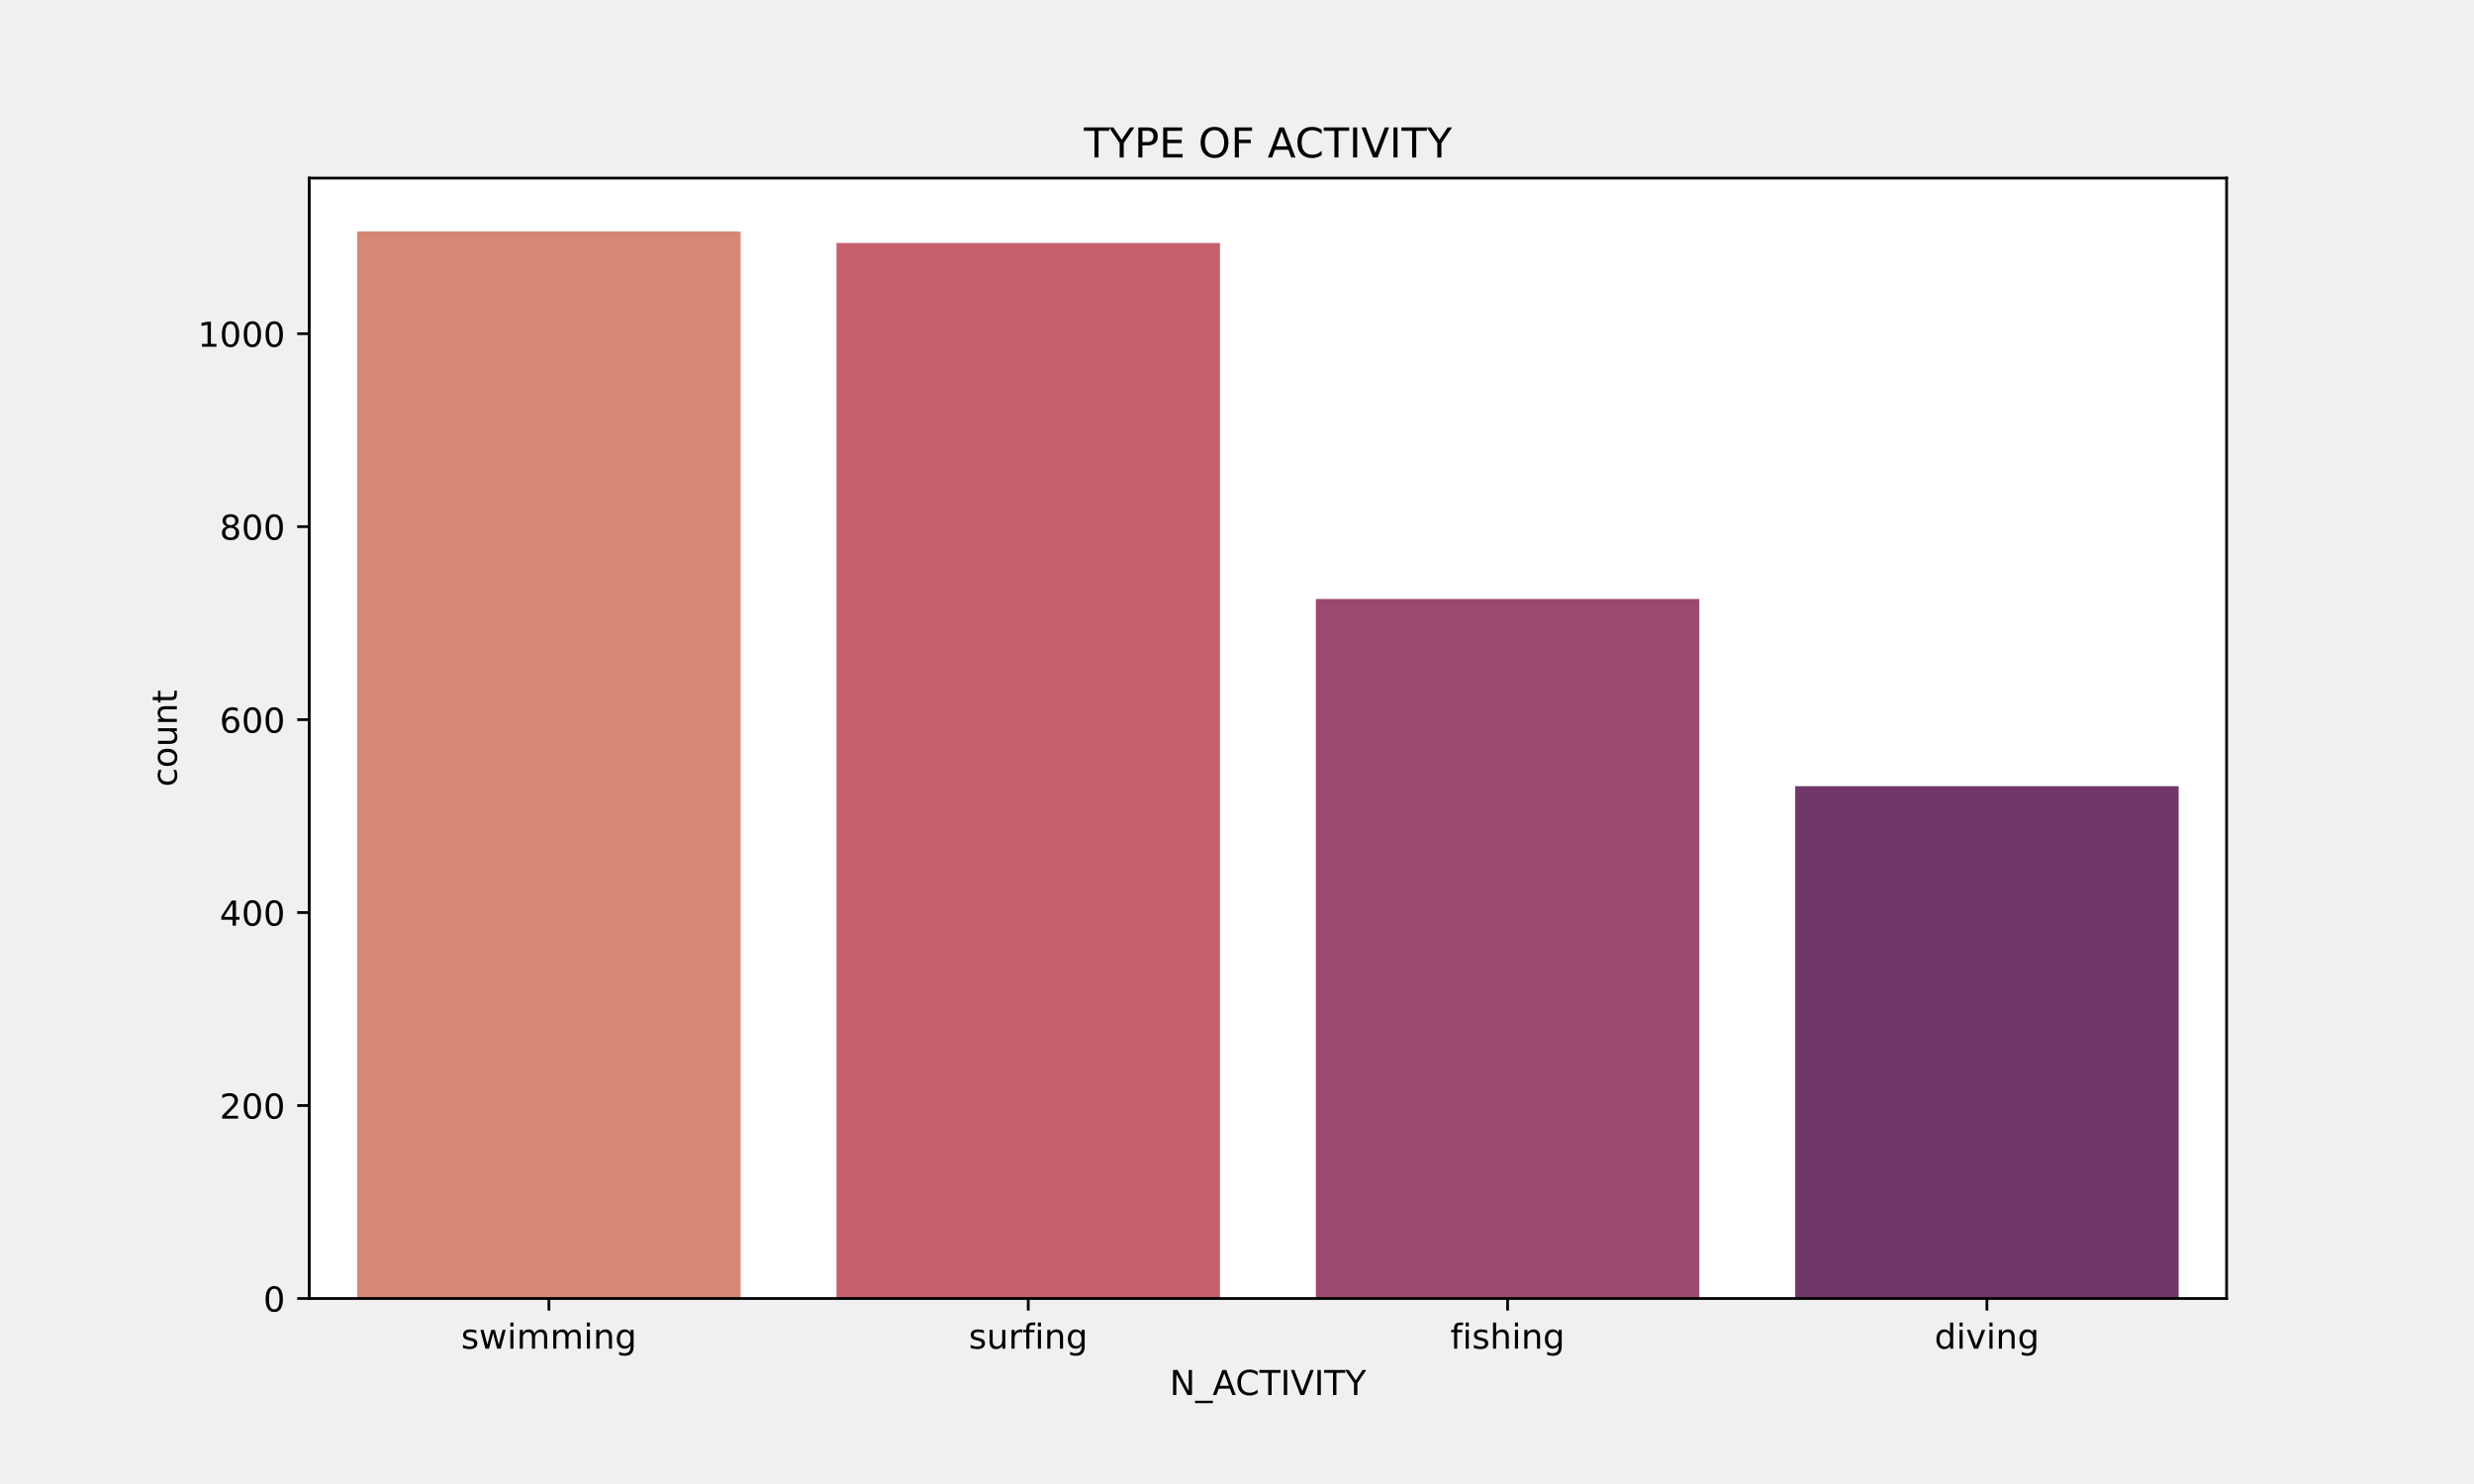
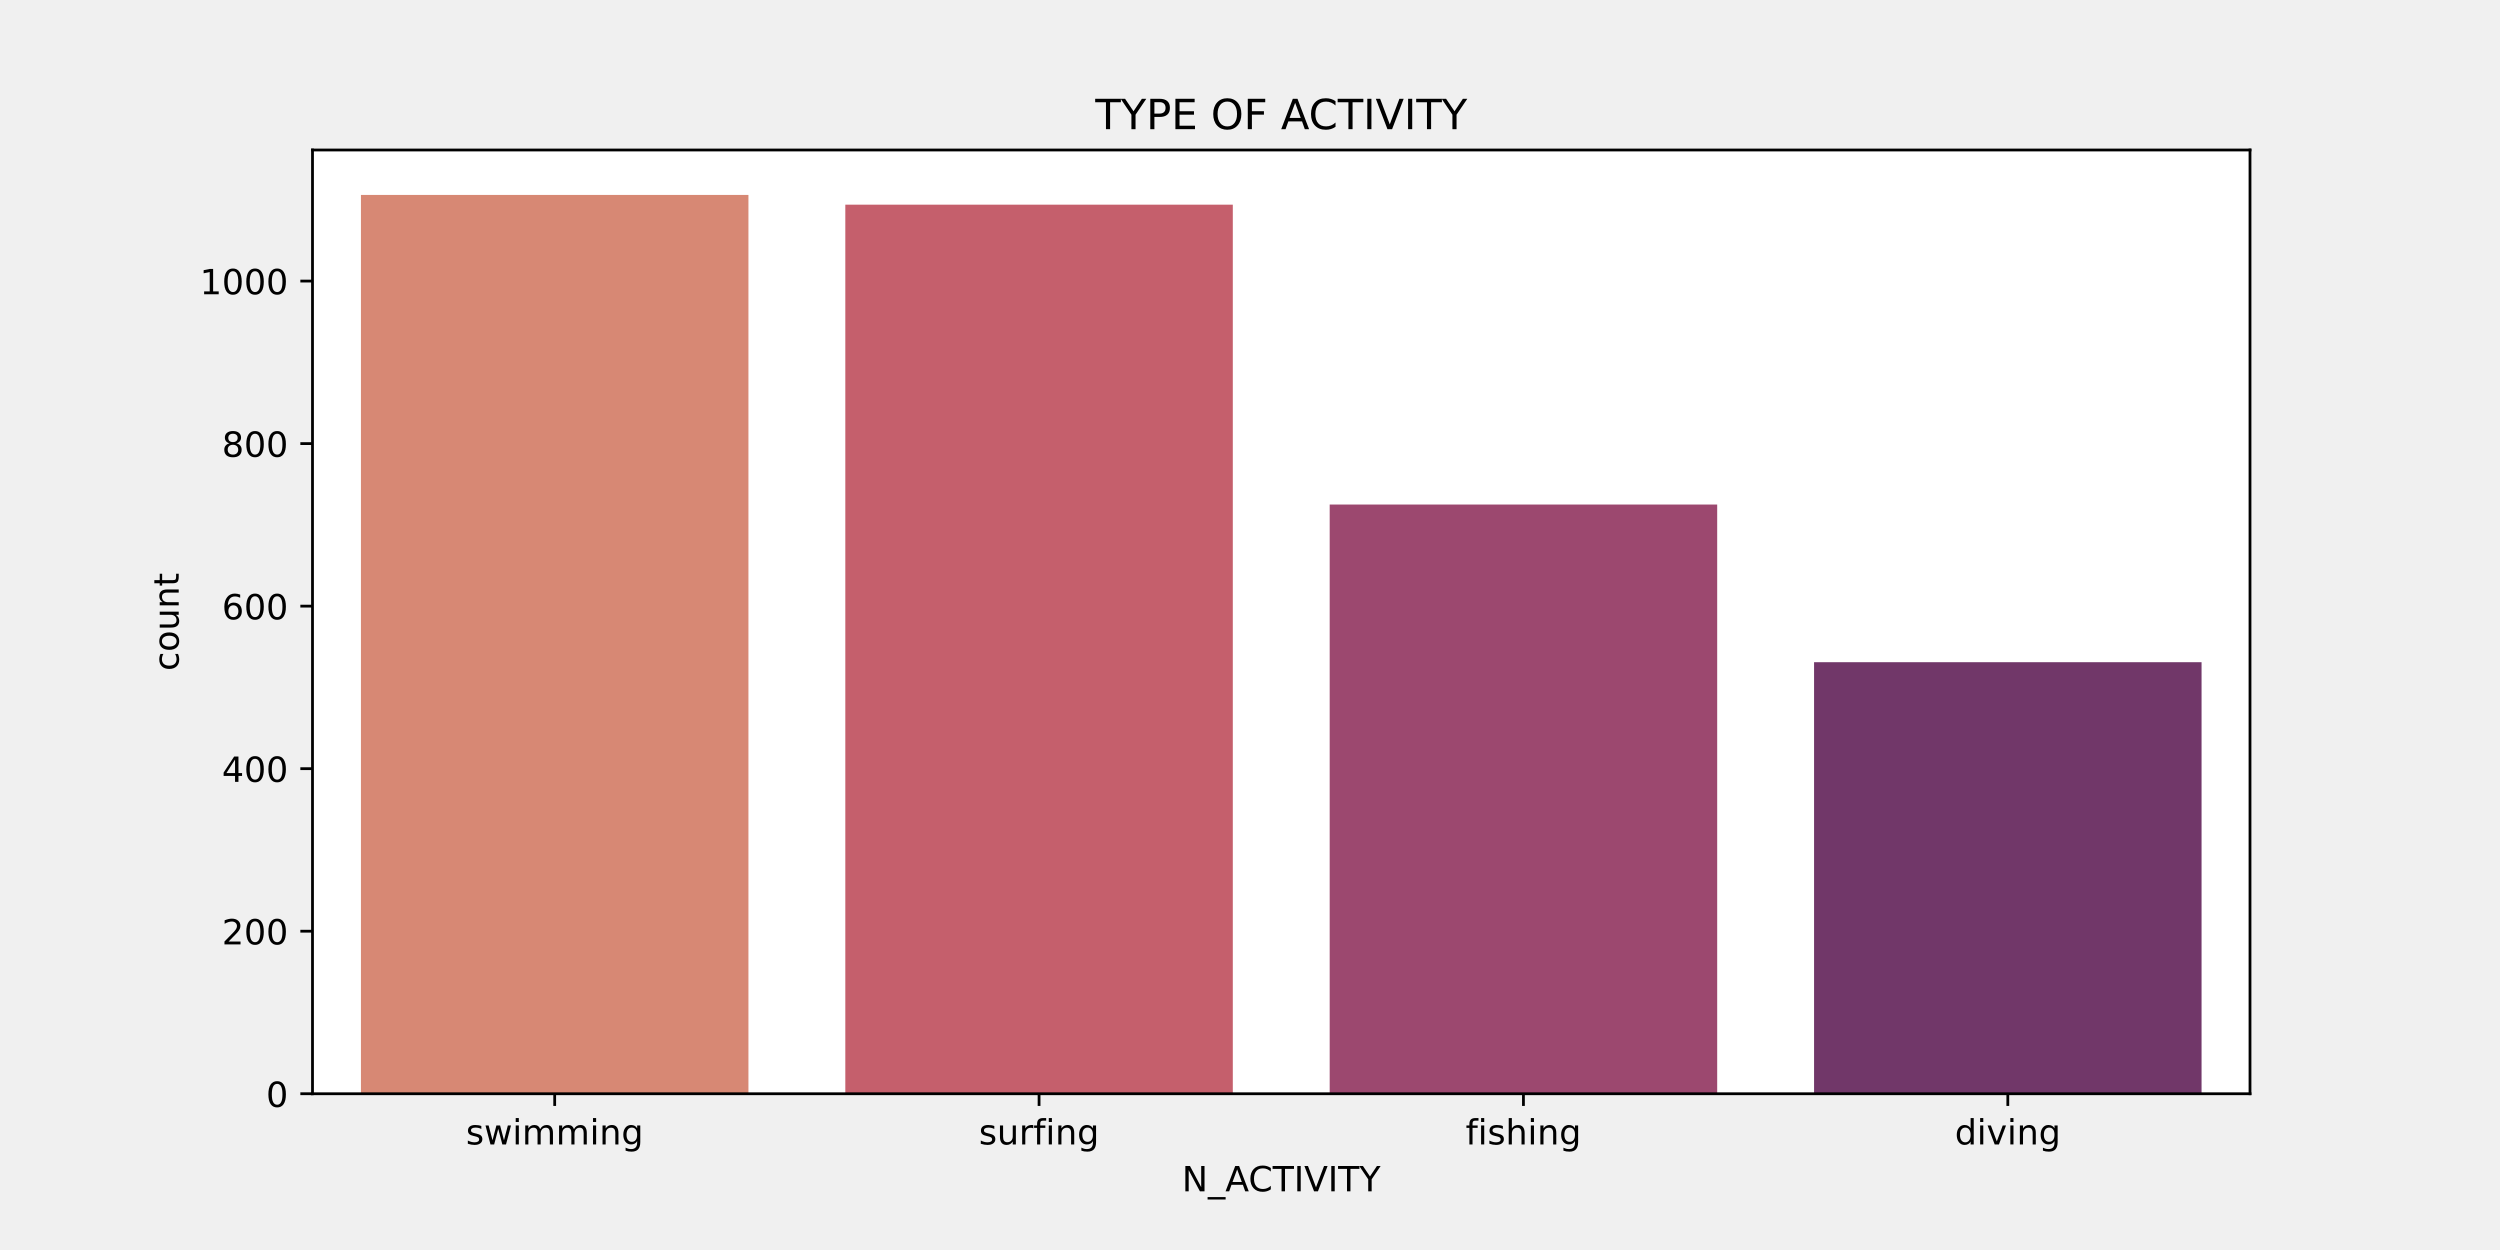
- <svg xmlns="http://www.w3.org/2000/svg" xmlns:xlink="http://www.w3.org/1999/xlink" height="432pt" version="1.1" viewBox="0 0 720 432" width="720pt">
+ <svg xmlns="http://www.w3.org/2000/svg" xmlns:xlink="http://www.w3.org/1999/xlink" height="360pt" version="1.1" viewBox="0 0 720 360" width="720pt">
  <defs>
    <style type="text/css">*{stroke-linecap:butt;stroke-linejoin:round;}</style>
  </defs>
  <g id="figure_1">
    <g id="patch_1">
-       <path d="M 0 432  L 720 432  L 720 0  L 0 0  z " style="fill:none;" />
+       <path d="M 0 360  L 720 360  L 720 0  L 0 0  z " style="fill:none;" />
    </g>
    <g id="axes_1">
      <g id="patch_2">
-         <path d="M 90 378  L 648 378  L 648 51.84  L 90 51.84  z " style="fill:#ffffff;" />
+         <path d="M 90 315  L 648 315  L 648 43.2  L 90 43.2  z " style="fill:#ffffff;" />
      </g>
      <g id="patch_3">
-         <path clip-path="url(#pabd9f5c413)" d="M 103.95 378  L 215.55 378  L 215.55 67.371  L 103.95 67.371  z " style="fill:#d78874;" />
+         <path clip-path="url(#p3f135d18c9)" d="M 103.95 315  L 215.55 315  L 215.55 56.143  L 103.95 56.143  z " style="fill:#d78874;" />
      </g>
      <g id="patch_4">
-         <path clip-path="url(#pabd9f5c413)" d="M 243.45 378  L 355.05 378  L 355.05 70.742  L 243.45 70.742  z " style="fill:#c55f6c;" />
+         <path clip-path="url(#p3f135d18c9)" d="M 243.45 315  L 355.05 315  L 355.05 58.951  L 243.45 58.951  z " style="fill:#c55f6c;" />
      </g>
      <g id="patch_5">
-         <path clip-path="url(#pabd9f5c413)" d="M 382.95 378  L 494.55 378  L 494.55 174.378  L 382.95 174.378  z " style="fill:#9c486f;" />
+         <path clip-path="url(#p3f135d18c9)" d="M 382.95 315  L 494.55 315  L 494.55 145.315  L 382.95 145.315  z " style="fill:#9c486f;" />
      </g>
      <g id="patch_6">
-         <path clip-path="url(#pabd9f5c413)" d="M 522.45 378  L 634.05 378  L 634.05 228.865  L 522.45 228.865  z " style="fill:#713769;" />
+         <path clip-path="url(#p3f135d18c9)" d="M 522.45 315  L 634.05 315  L 634.05 190.72  L 522.45 190.72  z " style="fill:#713769;" />
      </g>
      <g id="matplotlib.axis_1">
        <g id="xtick_1">
          <g id="line2d_1">
            <defs>
-               <path d="M 0 0  L 0 3.5  " id="mf109e1931c" style="stroke:#000000;stroke-width:0.8;" />
+               <path d="M 0 0  L 0 3.5  " id="mf4f5c1c84a" style="stroke:#000000;stroke-width:0.8;" />
            </defs>
            <g>
-               <use style="stroke:#000000;stroke-width:0.8;" x="159.75" xlink:href="#mf109e1931c" y="378" />
+               <use style="stroke:#000000;stroke-width:0.8;" x="159.75" xlink:href="#mf4f5c1c84a" y="315" />
            </g>
          </g>
          <g id="text_1">
-             <g transform="translate(134.1945 392.5984)scale(0.1 -0.1)">
+             <g transform="translate(134.1945 329.5984)scale(0.1 -0.1)">
              <defs>
                <path d="M 44.281 53.078  L 44.281 44.578  Q 40.484 46.531 36.375 47.5  Q 32.281 48.484 27.875 48.484  Q 21.188 48.484 17.844 46.438  Q 14.5 44.391 14.5 40.281  Q 14.5 37.156 16.891 35.375  Q 19.281 33.594 26.516 31.984  L 29.594 31.297  Q 39.156 29.25 43.188 25.516  Q 47.219 21.781 47.219 15.094  Q 47.219 7.469 41.188 3.016  Q 35.156 -1.422 24.609 -1.422  Q 20.219 -1.422 15.453 -0.562  Q 10.688 0.297 5.422 2  L 5.422 11.281  Q 10.406 8.688 15.234 7.391  Q 20.062 6.109 24.812 6.109  Q 31.156 6.109 34.562 8.281  Q 37.984 10.453 37.984 14.406  Q 37.984 18.062 35.516 20.016  Q 33.062 21.969 24.703 23.781  L 21.578 24.516  Q 13.234 26.266 9.516 29.906  Q 5.812 33.547 5.812 39.891  Q 5.812 47.609 11.281 51.797  Q 16.75 56 26.812 56  Q 31.781 56 36.172 55.266  Q 40.578 54.547 44.281 53.078  z " id="DejaVuSans-115" />
                <path d="M 4.203 54.688  L 13.188 54.688  L 24.422 12.016  L 35.594 54.688  L 46.188 54.688  L 57.422 12.016  L 68.609 54.688  L 77.594 54.688  L 63.281 0  L 52.688 0  L 40.922 44.828  L 29.109 0  L 18.5 0  z " id="DejaVuSans-119" />
                <path d="M 9.422 54.688  L 18.406 54.688  L 18.406 0  L 9.422 0  z M 9.422 75.984  L 18.406 75.984  L 18.406 64.594  L 9.422 64.594  z " id="DejaVuSans-105" />
                <path d="M 52 44.188  Q 55.375 50.25 60.062 53.125  Q 64.75 56 71.094 56  Q 79.641 56 84.281 50.016  Q 88.922 44.047 88.922 33.016  L 88.922 0  L 79.891 0  L 79.891 32.719  Q 79.891 40.578 77.094 44.375  Q 74.312 48.188 68.609 48.188  Q 61.625 48.188 57.562 43.547  Q 53.516 38.922 53.516 30.906  L 53.516 0  L 44.484 0  L 44.484 32.719  Q 44.484 40.625 41.703 44.406  Q 38.922 48.188 33.109 48.188  Q 26.219 48.188 22.156 43.531  Q 18.109 38.875 18.109 30.906  L 18.109 0  L 9.078 0  L 9.078 54.688  L 18.109 54.688  L 18.109 46.188  Q 21.188 51.219 25.484 53.609  Q 29.781 56 35.688 56  Q 41.656 56 45.828 52.969  Q 50 49.953 52 44.188  z " id="DejaVuSans-109" />
                <path d="M 54.891 33.016  L 54.891 0  L 45.906 0  L 45.906 32.719  Q 45.906 40.484 42.875 44.328  Q 39.844 48.188 33.797 48.188  Q 26.516 48.188 22.312 43.547  Q 18.109 38.922 18.109 30.906  L 18.109 0  L 9.078 0  L 9.078 54.688  L 18.109 54.688  L 18.109 46.188  Q 21.344 51.125 25.703 53.562  Q 30.078 56 35.797 56  Q 45.219 56 50.047 50.172  Q 54.891 44.344 54.891 33.016  z " id="DejaVuSans-110" />
                <path d="M 45.406 27.984  Q 45.406 37.75 41.375 43.109  Q 37.359 48.484 30.078 48.484  Q 22.859 48.484 18.828 43.109  Q 14.797 37.75 14.797 27.984  Q 14.797 18.266 18.828 12.891  Q 22.859 7.516 30.078 7.516  Q 37.359 7.516 41.375 12.891  Q 45.406 18.266 45.406 27.984  z M 54.391 6.781  Q 54.391 -7.172 48.188 -13.984  Q 42 -20.797 29.203 -20.797  Q 24.469 -20.797 20.266 -20.094  Q 16.062 -19.391 12.109 -17.922  L 12.109 -9.188  Q 16.062 -11.328 19.922 -12.344  Q 23.781 -13.375 27.781 -13.375  Q 36.625 -13.375 41.016 -8.766  Q 45.406 -4.156 45.406 5.172  L 45.406 9.625  Q 42.625 4.781 38.281 2.391  Q 33.938 0 27.875 0  Q 17.828 0 11.672 7.656  Q 5.516 15.328 5.516 27.984  Q 5.516 40.672 11.672 48.328  Q 17.828 56 27.875 56  Q 33.938 56 38.281 53.609  Q 42.625 51.219 45.406 46.391  L 45.406 54.688  L 54.391 54.688  z " id="DejaVuSans-103" />
              </defs>
              <use xlink:href="#DejaVuSans-115" />
              <use x="52.1" xlink:href="#DejaVuSans-119" />
              <use x="133.887" xlink:href="#DejaVuSans-105" />
              <use x="161.67" xlink:href="#DejaVuSans-109" />
              <use x="259.082" xlink:href="#DejaVuSans-109" />
              <use x="356.494" xlink:href="#DejaVuSans-105" />
              <use x="384.277" xlink:href="#DejaVuSans-110" />
              <use x="447.656" xlink:href="#DejaVuSans-103" />
            </g>
          </g>
        </g>
        <g id="xtick_2">
          <g id="line2d_2">
            <g>
-               <use style="stroke:#000000;stroke-width:0.8;" x="299.25" xlink:href="#mf109e1931c" y="378" />
+               <use style="stroke:#000000;stroke-width:0.8;" x="299.25" xlink:href="#mf4f5c1c84a" y="315" />
            </g>
          </g>
          <g id="text_2">
-             <g transform="translate(281.9289 392.5984)scale(0.1 -0.1)">
+             <g transform="translate(281.9289 329.5984)scale(0.1 -0.1)">
              <defs>
                <path d="M 8.5 21.578  L 8.5 54.688  L 17.484 54.688  L 17.484 21.922  Q 17.484 14.156 20.5 10.266  Q 23.531 6.391 29.594 6.391  Q 36.859 6.391 41.078 11.031  Q 45.312 15.672 45.312 23.688  L 45.312 54.688  L 54.297 54.688  L 54.297 0  L 45.312 0  L 45.312 8.406  Q 42.047 3.422 37.719 1  Q 33.406 -1.422 27.688 -1.422  Q 18.266 -1.422 13.375 4.438  Q 8.5 10.297 8.5 21.578  z M 31.109 56  z " id="DejaVuSans-117" />
                <path d="M 41.109 46.297  Q 39.594 47.172 37.812 47.578  Q 36.031 48 33.891 48  Q 26.266 48 22.188 43.047  Q 18.109 38.094 18.109 28.812  L 18.109 0  L 9.078 0  L 9.078 54.688  L 18.109 54.688  L 18.109 46.188  Q 20.953 51.172 25.484 53.578  Q 30.031 56 36.531 56  Q 37.453 56 38.578 55.875  Q 39.703 55.766 41.062 55.516  z " id="DejaVuSans-114" />
                <path d="M 37.109 75.984  L 37.109 68.5  L 28.516 68.5  Q 23.688 68.5 21.797 66.547  Q 19.922 64.594 19.922 59.516  L 19.922 54.688  L 34.719 54.688  L 34.719 47.703  L 19.922 47.703  L 19.922 0  L 10.891 0  L 10.891 47.703  L 2.297 47.703  L 2.297 54.688  L 10.891 54.688  L 10.891 58.5  Q 10.891 67.625 15.141 71.797  Q 19.391 75.984 28.609 75.984  z " id="DejaVuSans-102" />
              </defs>
              <use xlink:href="#DejaVuSans-115" />
              <use x="52.1" xlink:href="#DejaVuSans-117" />
              <use x="115.479" xlink:href="#DejaVuSans-114" />
              <use x="156.592" xlink:href="#DejaVuSans-102" />
              <use x="191.797" xlink:href="#DejaVuSans-105" />
              <use x="219.58" xlink:href="#DejaVuSans-110" />
              <use x="282.959" xlink:href="#DejaVuSans-103" />
            </g>
          </g>
        </g>
        <g id="xtick_3">
          <g id="line2d_3">
            <g>
-               <use style="stroke:#000000;stroke-width:0.8;" x="438.75" xlink:href="#mf109e1931c" y="378" />
+               <use style="stroke:#000000;stroke-width:0.8;" x="438.75" xlink:href="#mf4f5c1c84a" y="315" />
            </g>
          </g>
          <g id="text_3">
-             <g transform="translate(422.0953 392.5984)scale(0.1 -0.1)">
+             <g transform="translate(422.0953 329.5984)scale(0.1 -0.1)">
              <defs>
                <path d="M 54.891 33.016  L 54.891 0  L 45.906 0  L 45.906 32.719  Q 45.906 40.484 42.875 44.328  Q 39.844 48.188 33.797 48.188  Q 26.516 48.188 22.312 43.547  Q 18.109 38.922 18.109 30.906  L 18.109 0  L 9.078 0  L 9.078 75.984  L 18.109 75.984  L 18.109 46.188  Q 21.344 51.125 25.703 53.562  Q 30.078 56 35.797 56  Q 45.219 56 50.047 50.172  Q 54.891 44.344 54.891 33.016  z " id="DejaVuSans-104" />
              </defs>
              <use xlink:href="#DejaVuSans-102" />
              <use x="35.205" xlink:href="#DejaVuSans-105" />
              <use x="62.988" xlink:href="#DejaVuSans-115" />
              <use x="115.088" xlink:href="#DejaVuSans-104" />
              <use x="178.467" xlink:href="#DejaVuSans-105" />
              <use x="206.25" xlink:href="#DejaVuSans-110" />
              <use x="269.629" xlink:href="#DejaVuSans-103" />
            </g>
          </g>
        </g>
        <g id="xtick_4">
          <g id="line2d_4">
            <g>
-               <use style="stroke:#000000;stroke-width:0.8;" x="578.25" xlink:href="#mf109e1931c" y="378" />
+               <use style="stroke:#000000;stroke-width:0.8;" x="578.25" xlink:href="#mf4f5c1c84a" y="315" />
            </g>
          </g>
          <g id="text_4">
-             <g transform="translate(562.9953 392.5984)scale(0.1 -0.1)">
+             <g transform="translate(562.9953 329.5984)scale(0.1 -0.1)">
              <defs>
                <path d="M 45.406 46.391  L 45.406 75.984  L 54.391 75.984  L 54.391 0  L 45.406 0  L 45.406 8.203  Q 42.578 3.328 38.25 0.953  Q 33.938 -1.422 27.875 -1.422  Q 17.969 -1.422 11.734 6.484  Q 5.516 14.406 5.516 27.297  Q 5.516 40.188 11.734 48.094  Q 17.969 56 27.875 56  Q 33.938 56 38.25 53.625  Q 42.578 51.266 45.406 46.391  z M 14.797 27.297  Q 14.797 17.391 18.875 11.75  Q 22.953 6.109 30.078 6.109  Q 37.203 6.109 41.297 11.75  Q 45.406 17.391 45.406 27.297  Q 45.406 37.203 41.297 42.844  Q 37.203 48.484 30.078 48.484  Q 22.953 48.484 18.875 42.844  Q 14.797 37.203 14.797 27.297  z " id="DejaVuSans-100" />
                <path d="M 2.984 54.688  L 12.5 54.688  L 29.594 8.797  L 46.688 54.688  L 56.203 54.688  L 35.688 0  L 23.484 0  z " id="DejaVuSans-118" />
              </defs>
              <use xlink:href="#DejaVuSans-100" />
              <use x="63.477" xlink:href="#DejaVuSans-105" />
              <use x="91.26" xlink:href="#DejaVuSans-118" />
              <use x="150.439" xlink:href="#DejaVuSans-105" />
              <use x="178.223" xlink:href="#DejaVuSans-110" />
              <use x="241.602" xlink:href="#DejaVuSans-103" />
            </g>
          </g>
        </g>
        <g id="text_5">
-           <g transform="translate(340.4031 406.1)scale(0.1 -0.1)">
+           <g transform="translate(340.4031 343.1)scale(0.1 -0.1)">
            <defs>
              <path d="M 9.812 72.906  L 23.094 72.906  L 55.422 11.922  L 55.422 72.906  L 64.984 72.906  L 64.984 0  L 51.703 0  L 19.391 60.984  L 19.391 0  L 9.812 0  z " id="DejaVuSans-78" />
              <path d="M 50.984 -16.609  L 50.984 -23.578  L -0.984 -23.578  L -0.984 -16.609  z " id="DejaVuSans-95" />
              <path d="M 34.188 63.188  L 20.797 26.906  L 47.609 26.906  z M 28.609 72.906  L 39.797 72.906  L 67.578 0  L 57.328 0  L 50.688 18.703  L 17.828 18.703  L 11.188 0  L 0.781 0  z " id="DejaVuSans-65" />
              <path d="M 64.406 67.281  L 64.406 56.891  Q 59.422 61.531 53.781 63.812  Q 48.141 66.109 41.797 66.109  Q 29.297 66.109 22.656 58.469  Q 16.016 50.828 16.016 36.375  Q 16.016 21.969 22.656 14.328  Q 29.297 6.688 41.797 6.688  Q 48.141 6.688 53.781 8.984  Q 59.422 11.281 64.406 15.922  L 64.406 5.609  Q 59.234 2.094 53.438 0.328  Q 47.656 -1.422 41.219 -1.422  Q 24.656 -1.422 15.125 8.703  Q 5.609 18.844 5.609 36.375  Q 5.609 53.953 15.125 64.078  Q 24.656 74.219 41.219 74.219  Q 47.75 74.219 53.531 72.484  Q 59.328 70.75 64.406 67.281  z " id="DejaVuSans-67" />
              <path d="M -0.297 72.906  L 61.375 72.906  L 61.375 64.594  L 35.5 64.594  L 35.5 0  L 25.594 0  L 25.594 64.594  L -0.297 64.594  z " id="DejaVuSans-84" />
              <path d="M 9.812 72.906  L 19.672 72.906  L 19.672 0  L 9.812 0  z " id="DejaVuSans-73" />
              <path d="M 28.609 0  L 0.781 72.906  L 11.078 72.906  L 34.188 11.531  L 57.328 72.906  L 67.578 72.906  L 39.797 0  z " id="DejaVuSans-86" />
              <path d="M -0.203 72.906  L 10.406 72.906  L 30.609 42.922  L 50.688 72.906  L 61.281 72.906  L 35.5 34.719  L 35.5 0  L 25.594 0  L 25.594 34.719  z " id="DejaVuSans-89" />
            </defs>
            <use xlink:href="#DejaVuSans-78" />
            <use x="74.805" xlink:href="#DejaVuSans-95" />
            <use x="124.805" xlink:href="#DejaVuSans-65" />
            <use x="191.463" xlink:href="#DejaVuSans-67" />
            <use x="261.287" xlink:href="#DejaVuSans-84" />
            <use x="322.371" xlink:href="#DejaVuSans-73" />
            <use x="351.863" xlink:href="#DejaVuSans-86" />
            <use x="420.271" xlink:href="#DejaVuSans-73" />
            <use x="449.764" xlink:href="#DejaVuSans-84" />
            <use x="510.848" xlink:href="#DejaVuSans-89" />
          </g>
        </g>
      </g>
      <g id="matplotlib.axis_2">
        <g id="ytick_1">
          <g id="line2d_5">
            <defs>
-               <path d="M 0 0  L -3.5 0  " id="mcfb13e6915" style="stroke:#000000;stroke-width:0.8;" />
+               <path d="M 0 0  L -3.5 0  " id="ma0a0a1c0d4" style="stroke:#000000;stroke-width:0.8;" />
            </defs>
            <g>
-               <use style="stroke:#000000;stroke-width:0.8;" x="90" xlink:href="#mcfb13e6915" y="378" />
+               <use style="stroke:#000000;stroke-width:0.8;" x="90" xlink:href="#ma0a0a1c0d4" y="315" />
            </g>
          </g>
          <g id="text_6">
-             <g transform="translate(76.6375 381.7992)scale(0.1 -0.1)">
+             <g transform="translate(76.6375 318.7992)scale(0.1 -0.1)">
              <defs>
                <path d="M 31.781 66.406  Q 24.172 66.406 20.328 58.906  Q 16.5 51.422 16.5 36.375  Q 16.5 21.391 20.328 13.891  Q 24.172 6.391 31.781 6.391  Q 39.453 6.391 43.281 13.891  Q 47.125 21.391 47.125 36.375  Q 47.125 51.422 43.281 58.906  Q 39.453 66.406 31.781 66.406  z M 31.781 74.219  Q 44.047 74.219 50.516 64.516  Q 56.984 54.828 56.984 36.375  Q 56.984 17.969 50.516 8.266  Q 44.047 -1.422 31.781 -1.422  Q 19.531 -1.422 13.062 8.266  Q 6.594 17.969 6.594 36.375  Q 6.594 54.828 13.062 64.516  Q 19.531 74.219 31.781 74.219  z " id="DejaVuSans-48" />
              </defs>
              <use xlink:href="#DejaVuSans-48" />
            </g>
          </g>
        </g>
        <g id="ytick_2">
          <g id="line2d_6">
            <g>
-               <use style="stroke:#000000;stroke-width:0.8;" x="90" xlink:href="#mcfb13e6915" y="321.828" />
+               <use style="stroke:#000000;stroke-width:0.8;" x="90" xlink:href="#ma0a0a1c0d4" y="268.19" />
            </g>
          </g>
          <g id="text_7">
-             <g transform="translate(63.9125 325.6277)scale(0.1 -0.1)">
+             <g transform="translate(63.9125 271.9896)scale(0.1 -0.1)">
              <defs>
                <path d="M 19.188 8.297  L 53.609 8.297  L 53.609 0  L 7.328 0  L 7.328 8.297  Q 12.938 14.109 22.625 23.891  Q 32.328 33.688 34.812 36.531  Q 39.547 41.844 41.422 45.531  Q 43.312 49.219 43.312 52.781  Q 43.312 58.594 39.234 62.25  Q 35.156 65.922 28.609 65.922  Q 23.969 65.922 18.812 64.312  Q 13.672 62.703 7.812 59.422  L 7.812 69.391  Q 13.766 71.781 18.938 73  Q 24.125 74.219 28.422 74.219  Q 39.75 74.219 46.484 68.547  Q 53.219 62.891 53.219 53.422  Q 53.219 48.922 51.531 44.891  Q 49.859 40.875 45.406 35.406  Q 44.188 33.984 37.641 27.219  Q 31.109 20.453 19.188 8.297  z " id="DejaVuSans-50" />
              </defs>
              <use xlink:href="#DejaVuSans-50" />
              <use x="63.623" xlink:href="#DejaVuSans-48" />
              <use x="127.246" xlink:href="#DejaVuSans-48" />
            </g>
          </g>
        </g>
        <g id="ytick_3">
          <g id="line2d_7">
            <g>
-               <use style="stroke:#000000;stroke-width:0.8;" x="90" xlink:href="#mcfb13e6915" y="265.657" />
+               <use style="stroke:#000000;stroke-width:0.8;" x="90" xlink:href="#ma0a0a1c0d4" y="221.381" />
            </g>
          </g>
          <g id="text_8">
-             <g transform="translate(63.9125 269.4562)scale(0.1 -0.1)">
+             <g transform="translate(63.9125 225.18)scale(0.1 -0.1)">
              <defs>
                <path d="M 37.797 64.312  L 12.891 25.391  L 37.797 25.391  z M 35.203 72.906  L 47.609 72.906  L 47.609 25.391  L 58.016 25.391  L 58.016 17.188  L 47.609 17.188  L 47.609 0  L 37.797 0  L 37.797 17.188  L 4.891 17.188  L 4.891 26.703  z " id="DejaVuSans-52" />
              </defs>
              <use xlink:href="#DejaVuSans-52" />
              <use x="63.623" xlink:href="#DejaVuSans-48" />
              <use x="127.246" xlink:href="#DejaVuSans-48" />
            </g>
          </g>
        </g>
        <g id="ytick_4">
          <g id="line2d_8">
            <g>
-               <use style="stroke:#000000;stroke-width:0.8;" x="90" xlink:href="#mcfb13e6915" y="209.485" />
+               <use style="stroke:#000000;stroke-width:0.8;" x="90" xlink:href="#ma0a0a1c0d4" y="174.571" />
            </g>
          </g>
          <g id="text_9">
-             <g transform="translate(63.9125 213.2846)scale(0.1 -0.1)">
+             <g transform="translate(63.9125 178.3704)scale(0.1 -0.1)">
              <defs>
                <path d="M 33.016 40.375  Q 26.375 40.375 22.484 35.828  Q 18.609 31.297 18.609 23.391  Q 18.609 15.531 22.484 10.953  Q 26.375 6.391 33.016 6.391  Q 39.656 6.391 43.531 10.953  Q 47.406 15.531 47.406 23.391  Q 47.406 31.297 43.531 35.828  Q 39.656 40.375 33.016 40.375  z M 52.594 71.297  L 52.594 62.312  Q 48.875 64.062 45.094 64.984  Q 41.312 65.922 37.594 65.922  Q 27.828 65.922 22.672 59.328  Q 17.531 52.734 16.797 39.406  Q 19.672 43.656 24.016 45.922  Q 28.375 48.188 33.594 48.188  Q 44.578 48.188 50.953 41.516  Q 57.328 34.859 57.328 23.391  Q 57.328 12.156 50.688 5.359  Q 44.047 -1.422 33.016 -1.422  Q 20.359 -1.422 13.672 8.266  Q 6.984 17.969 6.984 36.375  Q 6.984 53.656 15.188 63.938  Q 23.391 74.219 37.203 74.219  Q 40.922 74.219 44.703 73.484  Q 48.484 72.75 52.594 71.297  z " id="DejaVuSans-54" />
              </defs>
              <use xlink:href="#DejaVuSans-54" />
              <use x="63.623" xlink:href="#DejaVuSans-48" />
              <use x="127.246" xlink:href="#DejaVuSans-48" />
            </g>
          </g>
        </g>
        <g id="ytick_5">
          <g id="line2d_9">
            <g>
-               <use style="stroke:#000000;stroke-width:0.8;" x="90" xlink:href="#mcfb13e6915" y="153.314" />
+               <use style="stroke:#000000;stroke-width:0.8;" x="90" xlink:href="#ma0a0a1c0d4" y="127.762" />
            </g>
          </g>
          <g id="text_10">
-             <g transform="translate(63.9125 157.1131)scale(0.1 -0.1)">
+             <g transform="translate(63.9125 131.5608)scale(0.1 -0.1)">
              <defs>
                <path d="M 31.781 34.625  Q 24.75 34.625 20.719 30.859  Q 16.703 27.094 16.703 20.516  Q 16.703 13.922 20.719 10.156  Q 24.75 6.391 31.781 6.391  Q 38.812 6.391 42.859 10.172  Q 46.922 13.969 46.922 20.516  Q 46.922 27.094 42.891 30.859  Q 38.875 34.625 31.781 34.625  z M 21.922 38.812  Q 15.578 40.375 12.031 44.719  Q 8.5 49.078 8.5 55.328  Q 8.5 64.062 14.719 69.141  Q 20.953 74.219 31.781 74.219  Q 42.672 74.219 48.875 69.141  Q 55.078 64.062 55.078 55.328  Q 55.078 49.078 51.531 44.719  Q 48 40.375 41.703 38.812  Q 48.828 37.156 52.797 32.312  Q 56.781 27.484 56.781 20.516  Q 56.781 9.906 50.312 4.234  Q 43.844 -1.422 31.781 -1.422  Q 19.734 -1.422 13.25 4.234  Q 6.781 9.906 6.781 20.516  Q 6.781 27.484 10.781 32.312  Q 14.797 37.156 21.922 38.812  z M 18.312 54.391  Q 18.312 48.734 21.844 45.562  Q 25.391 42.391 31.781 42.391  Q 38.141 42.391 41.719 45.562  Q 45.312 48.734 45.312 54.391  Q 45.312 60.062 41.719 63.234  Q 38.141 66.406 31.781 66.406  Q 25.391 66.406 21.844 63.234  Q 18.312 60.062 18.312 54.391  z " id="DejaVuSans-56" />
              </defs>
              <use xlink:href="#DejaVuSans-56" />
              <use x="63.623" xlink:href="#DejaVuSans-48" />
              <use x="127.246" xlink:href="#DejaVuSans-48" />
            </g>
          </g>
        </g>
        <g id="ytick_6">
          <g id="line2d_10">
            <g>
-               <use style="stroke:#000000;stroke-width:0.8;" x="90" xlink:href="#mcfb13e6915" y="97.142" />
+               <use style="stroke:#000000;stroke-width:0.8;" x="90" xlink:href="#ma0a0a1c0d4" y="80.952" />
            </g>
          </g>
          <g id="text_11">
-             <g transform="translate(57.55 100.9416)scale(0.1 -0.1)">
+             <g transform="translate(57.55 84.75117)scale(0.1 -0.1)">
              <defs>
                <path d="M 12.406 8.297  L 28.516 8.297  L 28.516 63.922  L 10.984 60.406  L 10.984 69.391  L 28.422 72.906  L 38.281 72.906  L 38.281 8.297  L 54.391 8.297  L 54.391 0  L 12.406 0  z " id="DejaVuSans-49" />
              </defs>
              <use xlink:href="#DejaVuSans-49" />
              <use x="63.623" xlink:href="#DejaVuSans-48" />
              <use x="127.246" xlink:href="#DejaVuSans-48" />
              <use x="190.869" xlink:href="#DejaVuSans-48" />
            </g>
          </g>
        </g>
        <g id="text_12">
-           <g transform="translate(51.47031 229.0263)rotate(-90)scale(0.1 -0.1)">
+           <g transform="translate(51.47031 193.2063)rotate(-90)scale(0.1 -0.1)">
            <defs>
              <path d="M 48.781 52.594  L 48.781 44.188  Q 44.969 46.297 41.141 47.344  Q 37.312 48.391 33.406 48.391  Q 24.656 48.391 19.812 42.844  Q 14.984 37.312 14.984 27.297  Q 14.984 17.281 19.812 11.734  Q 24.656 6.203 33.406 6.203  Q 37.312 6.203 41.141 7.25  Q 44.969 8.297 48.781 10.406  L 48.781 2.094  Q 45.016 0.344 40.984 -0.531  Q 36.969 -1.422 32.422 -1.422  Q 20.062 -1.422 12.781 6.344  Q 5.516 14.109 5.516 27.297  Q 5.516 40.672 12.859 48.328  Q 20.219 56 33.016 56  Q 37.156 56 41.109 55.141  Q 45.062 54.297 48.781 52.594  z " id="DejaVuSans-99" />
              <path d="M 30.609 48.391  Q 23.391 48.391 19.188 42.75  Q 14.984 37.109 14.984 27.297  Q 14.984 17.484 19.156 11.844  Q 23.344 6.203 30.609 6.203  Q 37.797 6.203 41.984 11.859  Q 46.188 17.531 46.188 27.297  Q 46.188 37.016 41.984 42.703  Q 37.797 48.391 30.609 48.391  z M 30.609 56  Q 42.328 56 49.016 48.375  Q 55.719 40.766 55.719 27.297  Q 55.719 13.875 49.016 6.219  Q 42.328 -1.422 30.609 -1.422  Q 18.844 -1.422 12.172 6.219  Q 5.516 13.875 5.516 27.297  Q 5.516 40.766 12.172 48.375  Q 18.844 56 30.609 56  z " id="DejaVuSans-111" />
              <path d="M 18.312 70.219  L 18.312 54.688  L 36.812 54.688  L 36.812 47.703  L 18.312 47.703  L 18.312 18.016  Q 18.312 11.328 20.141 9.422  Q 21.969 7.516 27.594 7.516  L 36.812 7.516  L 36.812 0  L 27.594 0  Q 17.188 0 13.234 3.875  Q 9.281 7.766 9.281 18.016  L 9.281 47.703  L 2.688 47.703  L 2.688 54.688  L 9.281 54.688  L 9.281 70.219  z " id="DejaVuSans-116" />
            </defs>
            <use xlink:href="#DejaVuSans-99" />
            <use x="54.98" xlink:href="#DejaVuSans-111" />
            <use x="116.162" xlink:href="#DejaVuSans-117" />
            <use x="179.541" xlink:href="#DejaVuSans-110" />
            <use x="242.92" xlink:href="#DejaVuSans-116" />
          </g>
        </g>
      </g>
      <g id="patch_7">
-         <path d="M 90 378  L 90 51.84  " style="fill:none;stroke:#000000;stroke-linecap:square;stroke-linejoin:miter;stroke-width:0.8;" />
+         <path d="M 90 315  L 90 43.2  " style="fill:none;stroke:#000000;stroke-linecap:square;stroke-linejoin:miter;stroke-width:0.8;" />
      </g>
      <g id="patch_8">
-         <path d="M 648 378  L 648 51.84  " style="fill:none;stroke:#000000;stroke-linecap:square;stroke-linejoin:miter;stroke-width:0.8;" />
+         <path d="M 648 315  L 648 43.2  " style="fill:none;stroke:#000000;stroke-linecap:square;stroke-linejoin:miter;stroke-width:0.8;" />
      </g>
      <g id="patch_9">
-         <path d="M 90 378  L 648 378  " style="fill:none;stroke:#000000;stroke-linecap:square;stroke-linejoin:miter;stroke-width:0.8;" />
+         <path d="M 90 315  L 648 315  " style="fill:none;stroke:#000000;stroke-linecap:square;stroke-linejoin:miter;stroke-width:0.8;" />
      </g>
      <g id="patch_10">
-         <path d="M 90 51.84  L 648 51.84  " style="fill:none;stroke:#000000;stroke-linecap:square;stroke-linejoin:miter;stroke-width:0.8;" />
+         <path d="M 90 43.2  L 648 43.2  " style="fill:none;stroke:#000000;stroke-linecap:square;stroke-linejoin:miter;stroke-width:0.8;" />
      </g>
      <g id="text_13">
-         <g transform="translate(315.4463 45.84)scale(0.12 -0.12)">
+         <g transform="translate(315.4463 37.2)scale(0.12 -0.12)">
          <defs>
            <path d="M 19.672 64.797  L 19.672 37.406  L 32.078 37.406  Q 38.969 37.406 42.719 40.969  Q 46.484 44.531 46.484 51.125  Q 46.484 57.672 42.719 61.234  Q 38.969 64.797 32.078 64.797  z M 9.812 72.906  L 32.078 72.906  Q 44.344 72.906 50.609 67.359  Q 56.891 61.812 56.891 51.125  Q 56.891 40.328 50.609 34.812  Q 44.344 29.297 32.078 29.297  L 19.672 29.297  L 19.672 0  L 9.812 0  z " id="DejaVuSans-80" />
            <path d="M 9.812 72.906  L 55.906 72.906  L 55.906 64.594  L 19.672 64.594  L 19.672 43.016  L 54.391 43.016  L 54.391 34.719  L 19.672 34.719  L 19.672 8.297  L 56.781 8.297  L 56.781 0  L 9.812 0  z " id="DejaVuSans-69" />
            <path id="DejaVuSans-32" />
            <path d="M 39.406 66.219  Q 28.656 66.219 22.328 58.203  Q 16.016 50.203 16.016 36.375  Q 16.016 22.609 22.328 14.594  Q 28.656 6.594 39.406 6.594  Q 50.141 6.594 56.422 14.594  Q 62.703 22.609 62.703 36.375  Q 62.703 50.203 56.422 58.203  Q 50.141 66.219 39.406 66.219  z M 39.406 74.219  Q 54.734 74.219 63.906 63.938  Q 73.094 53.656 73.094 36.375  Q 73.094 19.141 63.906 8.859  Q 54.734 -1.422 39.406 -1.422  Q 24.031 -1.422 14.812 8.828  Q 5.609 19.094 5.609 36.375  Q 5.609 53.656 14.812 63.938  Q 24.031 74.219 39.406 74.219  z " id="DejaVuSans-79" />
            <path d="M 9.812 72.906  L 51.703 72.906  L 51.703 64.594  L 19.672 64.594  L 19.672 43.109  L 48.578 43.109  L 48.578 34.812  L 19.672 34.812  L 19.672 0  L 9.812 0  z " id="DejaVuSans-70" />
          </defs>
          <use xlink:href="#DejaVuSans-84" />
          <use x="61.084" xlink:href="#DejaVuSans-89" />
          <use x="122.168" xlink:href="#DejaVuSans-80" />
          <use x="182.471" xlink:href="#DejaVuSans-69" />
          <use x="245.654" xlink:href="#DejaVuSans-32" />
          <use x="277.441" xlink:href="#DejaVuSans-79" />
          <use x="356.152" xlink:href="#DejaVuSans-70" />
          <use x="413.672" xlink:href="#DejaVuSans-32" />
          <use x="445.459" xlink:href="#DejaVuSans-65" />
          <use x="512.117" xlink:href="#DejaVuSans-67" />
          <use x="581.941" xlink:href="#DejaVuSans-84" />
          <use x="643.025" xlink:href="#DejaVuSans-73" />
          <use x="672.518" xlink:href="#DejaVuSans-86" />
          <use x="740.926" xlink:href="#DejaVuSans-73" />
          <use x="770.418" xlink:href="#DejaVuSans-84" />
          <use x="831.502" xlink:href="#DejaVuSans-89" />
        </g>
      </g>
    </g>
  </g>
  <defs>
-     <clipPath id="pabd9f5c413">
-       <rect height="326.16" width="558" x="90" y="51.84" />
+     <clipPath id="p3f135d18c9">
+       <rect height="271.8" width="558" x="90" y="43.2" />
    </clipPath>
  </defs>
</svg>
